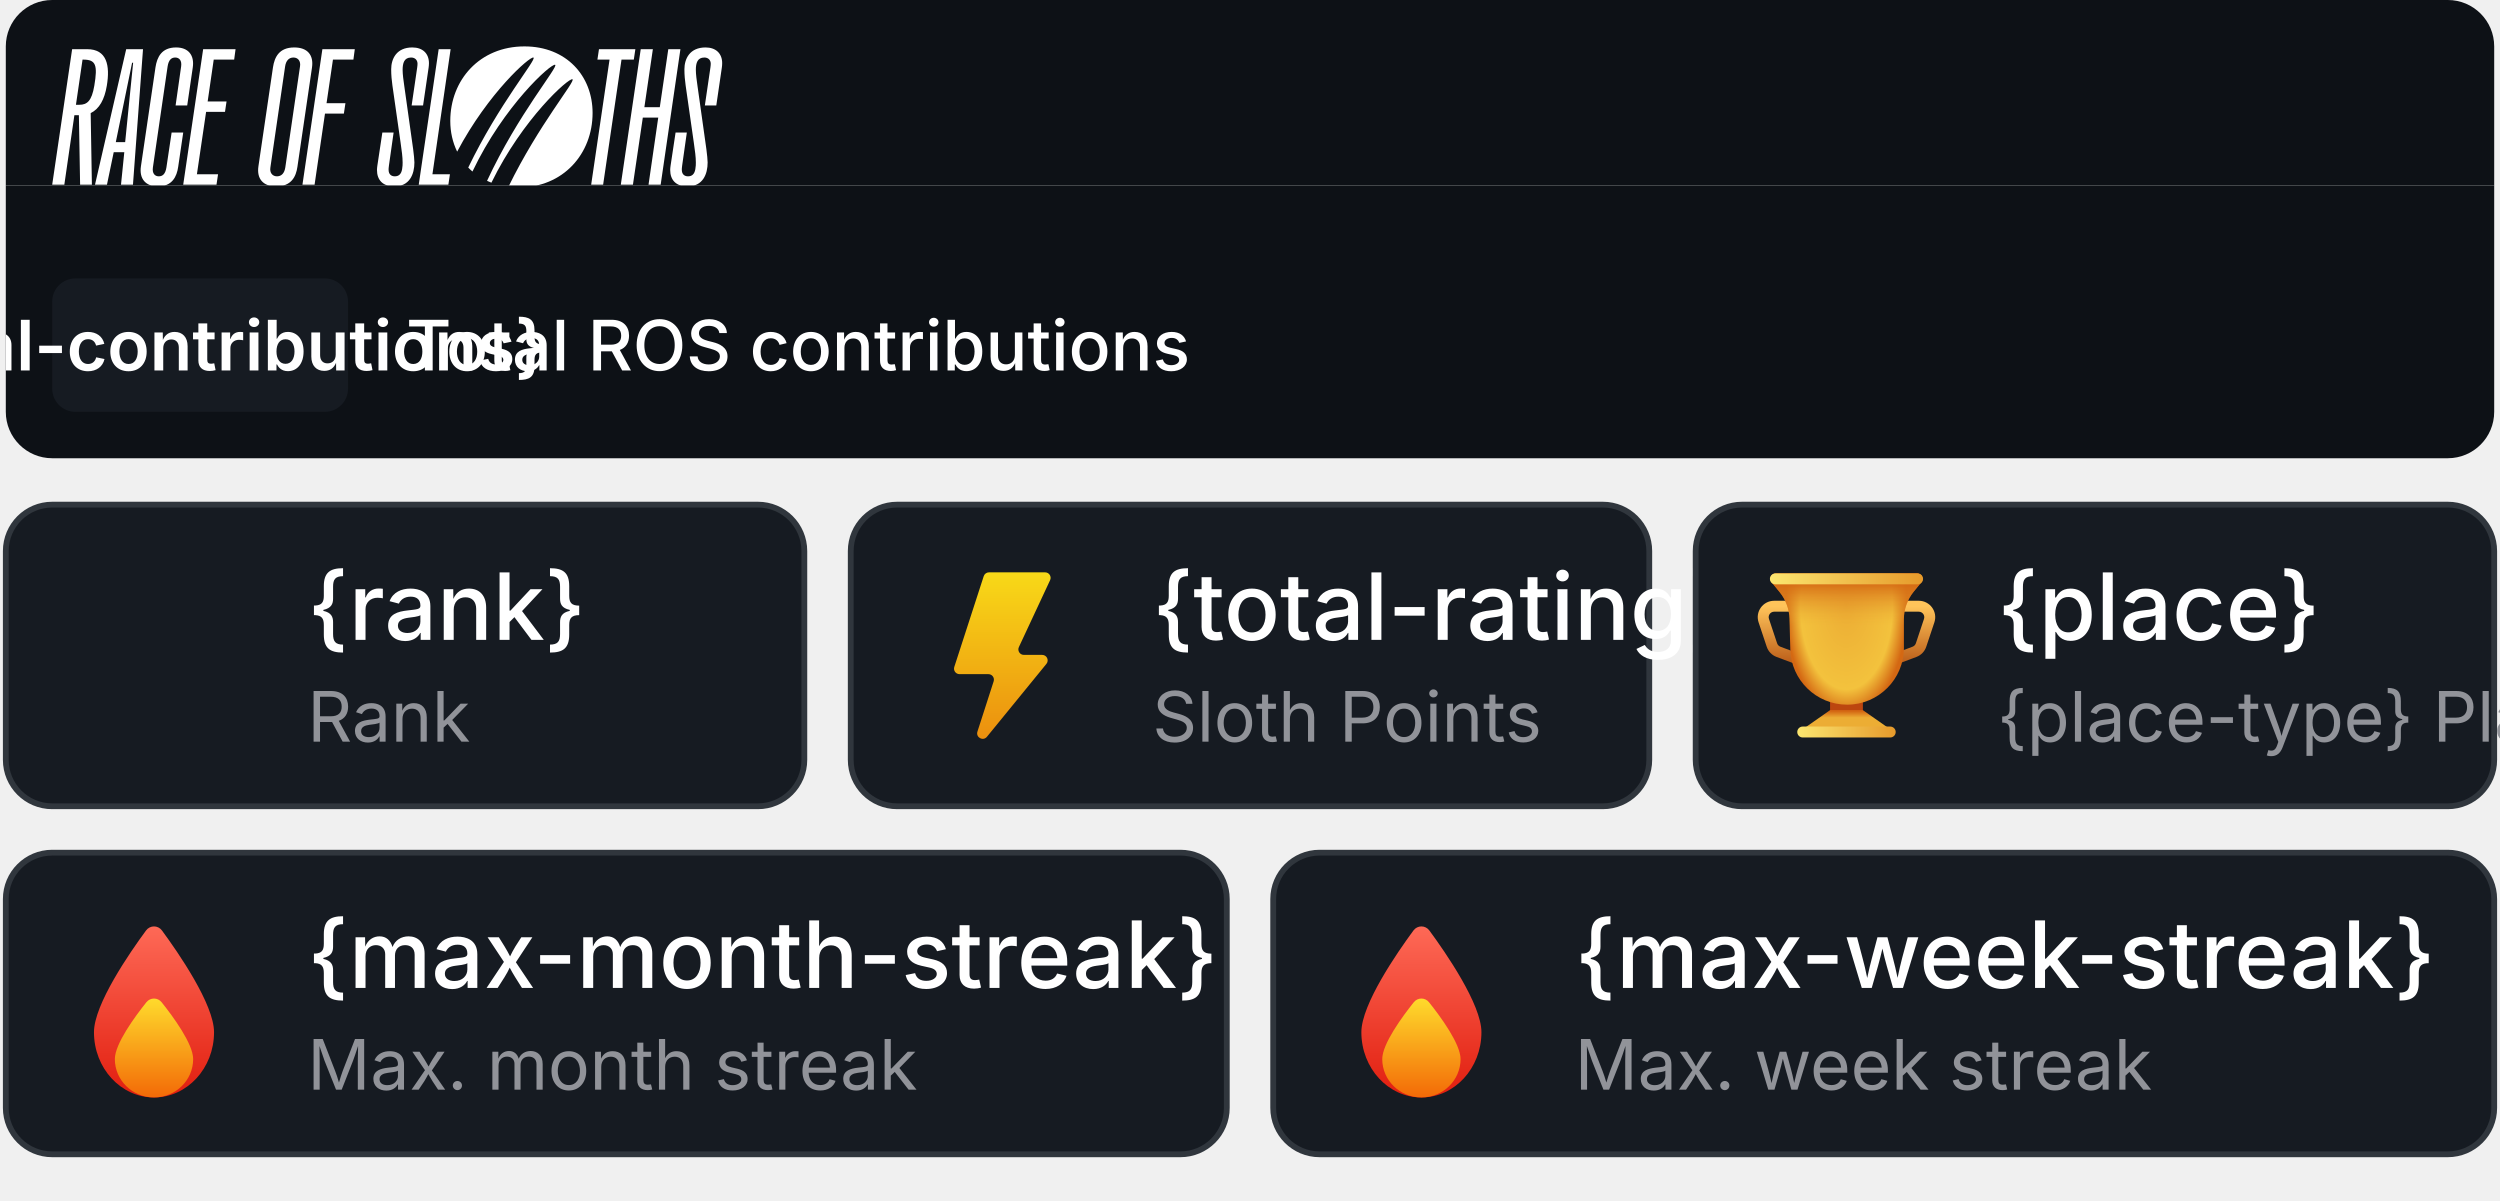
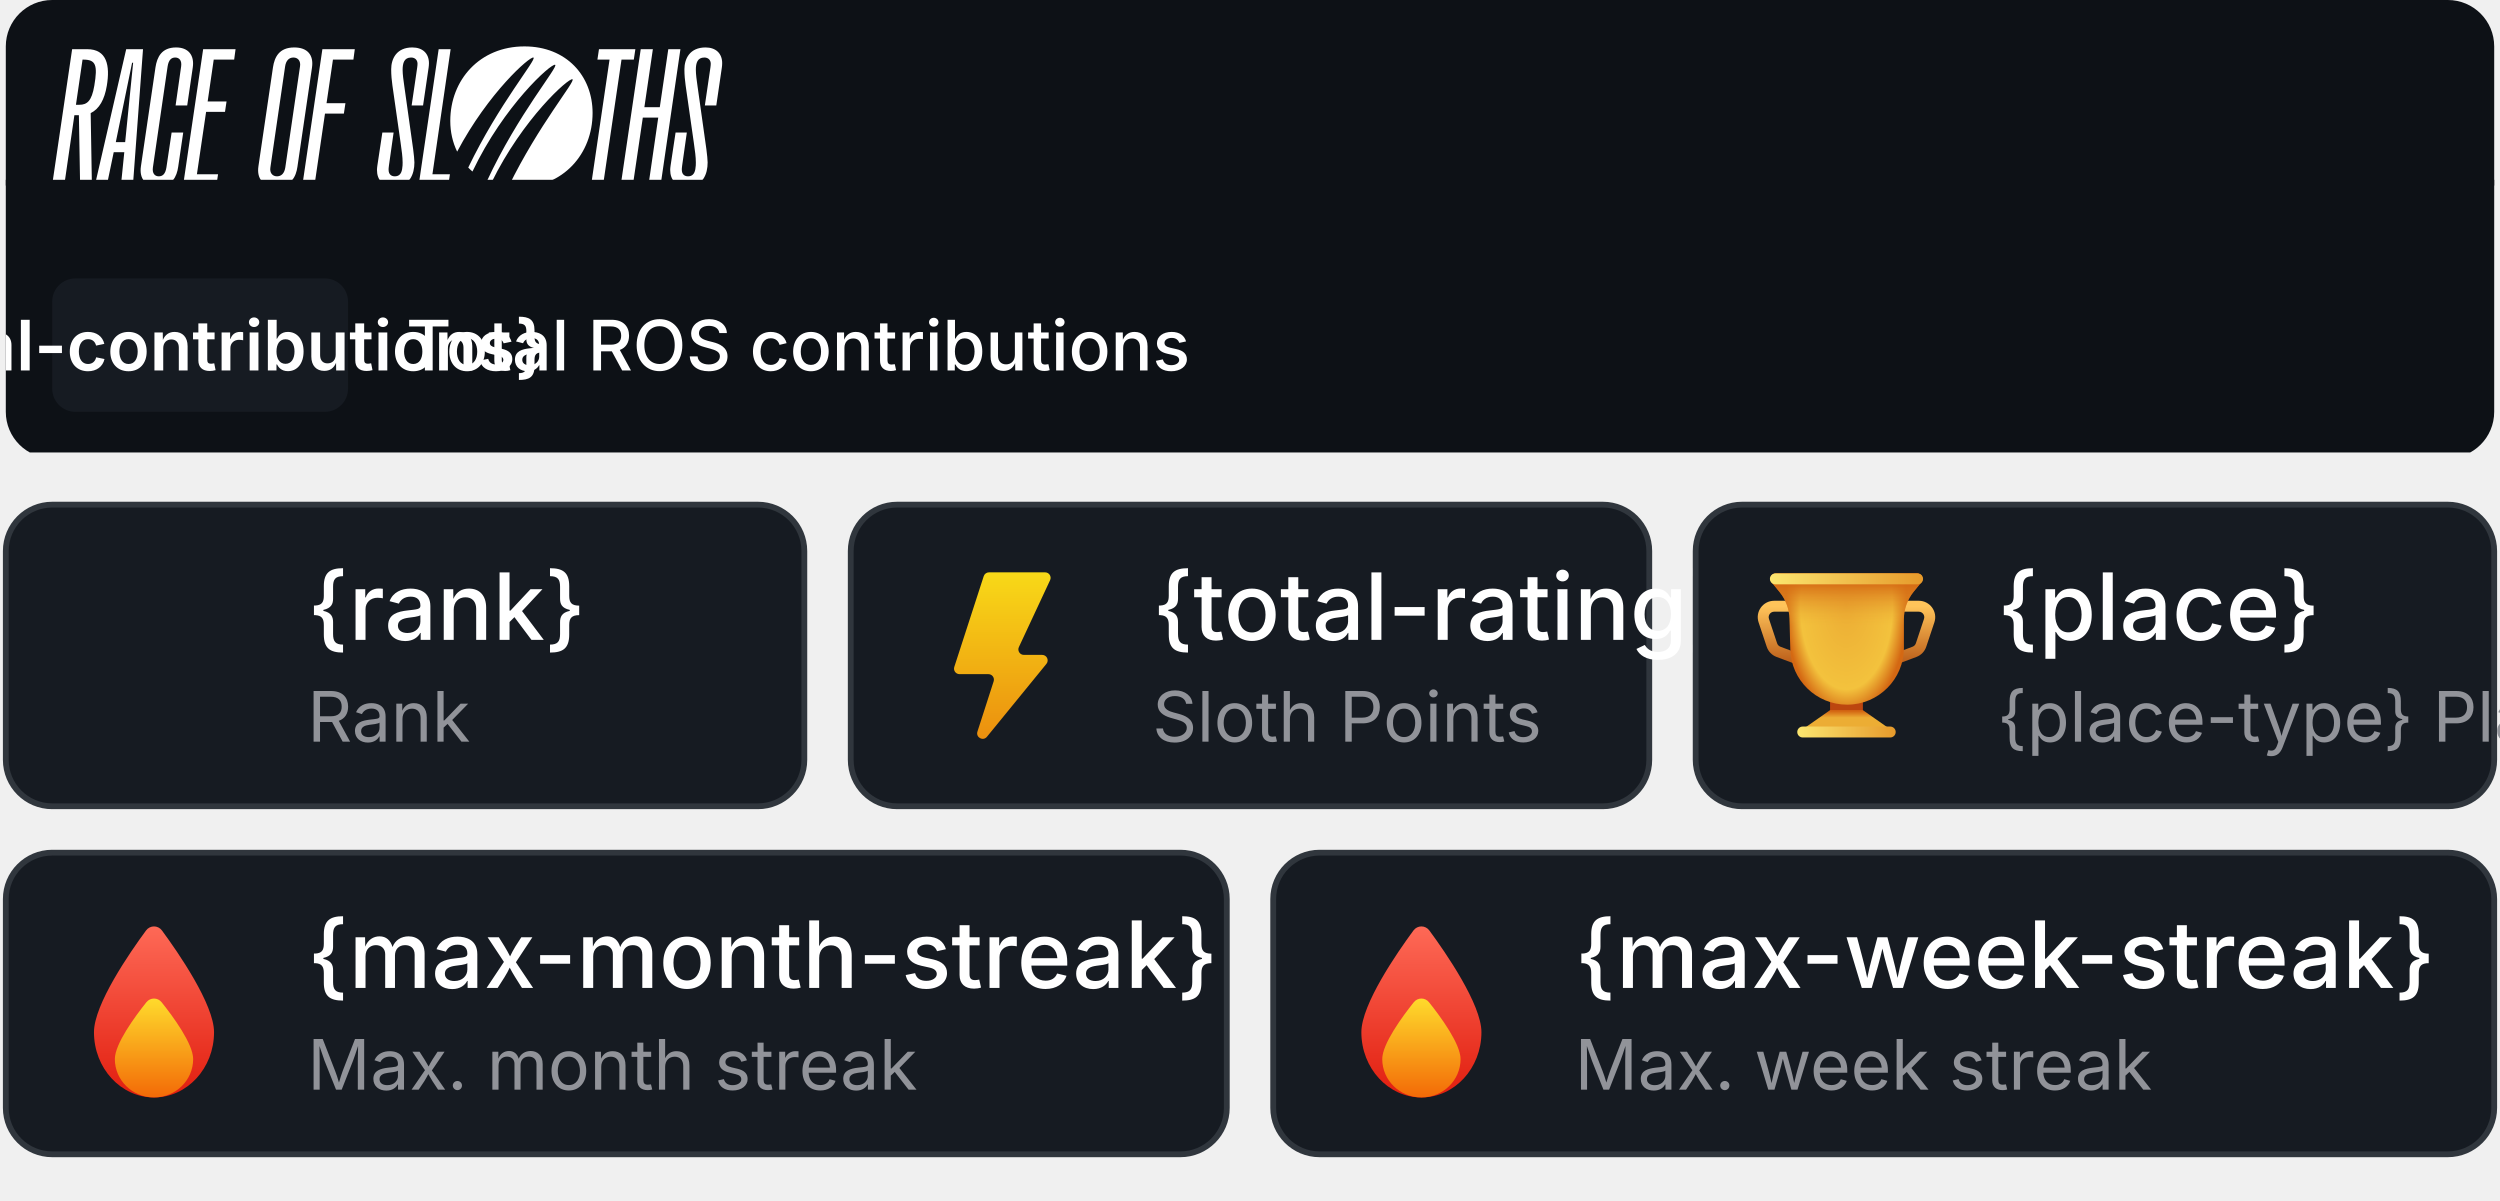
<svg xmlns="http://www.w3.org/2000/svg" width="431" height="207" viewBox="0 0 431 207" fill="none">
  <g clip-path="url(#clip0_2158_6368)">
    <rect width="429" height="32" transform="translate(1)" fill="#0D1116" />
    <g clip-path="url(#clip1_2158_6368)">
      <path d="M13.601 19.859H12.824L11.091 31.837H9L12.436 8.479H15.035C18.411 8.479 19.009 11.264 18.411 14.798C18.023 17.134 17.127 18.781 15.633 19.5L15.842 31.837H13.81L13.601 19.859ZM13.691 18.062C14.975 18.062 15.812 17.463 16.26 14.768C16.858 11.204 16.529 10.276 14.348 10.276H14.229L13.093 18.062H13.691Z" fill="white" />
      <path d="M21.757 8.479H24.655L22.923 31.837H20.861L21.429 26.237H19.606L18.441 31.837H16.38L21.757 8.479ZM21.578 24.5L22.953 10.815H22.773L19.965 24.5H21.578Z" fill="white" />
      <path d="M24.297 28.662L26.807 11.594C27.076 9.857 27.853 8.18 30.362 8.18C32.424 8.18 33.559 9.467 33.231 11.653L32.275 18.181H30.273L31.229 11.444C31.378 10.396 30.87 9.917 30.213 9.917C29.556 9.917 29.078 10.306 28.898 11.444L26.359 28.872C26.209 29.92 26.717 30.399 27.375 30.399C28.032 30.399 28.51 30.01 28.689 28.872L29.586 22.853H31.587L30.721 28.752C30.482 30.459 29.675 32.136 27.225 32.136C25.134 32.136 23.969 30.849 24.297 28.662Z" fill="white" />
      <path d="M36.846 10.276L35.8 17.493H39.056L38.788 19.29H35.531L33.947 30.04H37.593L37.324 31.837H31.587L35.023 8.479H40.61L40.371 10.276H36.846Z" fill="white" />
      <path d="M44.554 28.662L47.063 11.594C47.332 9.857 48.109 8.18 50.738 8.18C52.979 8.18 54.114 9.467 53.786 11.653L51.276 28.752C51.037 30.459 50.23 32.136 47.601 32.136C45.39 32.136 44.225 30.849 44.554 28.662ZM47.751 30.399C48.527 30.399 49.035 29.86 49.185 28.872L51.724 11.444C51.873 10.515 51.366 9.917 50.589 9.917C49.812 9.917 49.304 10.456 49.155 11.444L46.615 28.872C46.466 29.8 46.974 30.399 47.751 30.399Z" fill="white" />
      <path d="M57.401 10.276L56.296 17.793H59.552L59.283 19.589H56.027L54.234 31.837H52.143L55.579 8.479H61.166L60.927 10.276H57.401Z" fill="white" />
      <path d="M64.99 29.291C64.99 29.082 65.02 28.842 65.05 28.603L65.916 22.853H67.858L67.052 28.543C66.992 28.962 66.992 29.142 66.992 29.261C66.992 30.07 67.47 30.399 68.067 30.399C68.725 30.399 69.173 30.04 69.322 29.172C69.412 28.633 69.412 28.363 69.412 28.004C69.412 27.075 69.263 25.997 69.053 24.53L67.649 14.708C67.53 13.839 67.44 12.971 67.44 11.953C67.44 10.126 68.366 8.18 71.085 8.18C72.848 8.18 73.953 9.198 73.953 10.905C73.953 11.174 73.923 11.414 73.894 11.653L72.937 18.181H70.966L71.922 11.653C71.951 11.384 71.981 11.234 71.981 10.995C71.981 10.366 71.563 9.917 70.876 9.917C69.681 9.917 69.412 10.875 69.412 12.043C69.412 12.791 69.561 13.899 69.681 14.708L70.876 23.212C71.055 24.38 71.444 27.105 71.444 28.004C71.444 30.01 70.637 32.136 67.978 32.136C65.976 32.136 64.99 31.028 64.99 29.291Z" fill="white" />
      <path d="M75.626 8.479H77.688L74.551 30.04H77.568L77.299 31.837H72.19L75.626 8.479Z" fill="white" />
      <path d="M105.085 10.276H102.994L103.263 8.479H109.537L109.268 10.276H107.147L103.98 31.837H101.918L105.085 10.276Z" fill="white" />
      <path d="M110.463 8.479H112.554L111.09 18.481H113.749L115.213 8.479H117.305L113.899 31.837H111.807L113.48 20.278H110.821L109.118 31.837H107.027L110.463 8.479Z" fill="white" />
      <path d="M115.542 29.291C115.542 29.082 115.572 28.842 115.602 28.603L116.468 22.853H118.41L117.604 28.543C117.544 28.962 117.544 29.142 117.544 29.261C117.544 30.07 118.022 30.399 118.619 30.399C119.277 30.399 119.725 30.04 119.874 29.172C119.964 28.633 119.964 28.363 119.964 28.004C119.964 27.075 119.815 25.997 119.605 24.53L118.201 14.708C118.082 13.839 117.992 12.971 117.992 11.953C117.992 10.126 118.918 8.18 121.637 8.18C123.4 8.18 124.505 9.198 124.505 10.905C124.505 11.174 124.475 11.414 124.445 11.653L123.489 18.181H121.518L122.474 11.653C122.503 11.384 122.533 11.234 122.533 10.995C122.533 10.366 122.115 9.917 121.428 9.917C120.233 9.917 119.964 10.875 119.964 12.043C119.964 12.791 120.113 13.899 120.233 14.708L121.428 23.212C121.607 24.38 121.996 27.105 121.996 28.004C121.996 30.01 121.189 32.136 118.53 32.136C116.528 32.136 115.542 31.028 115.542 29.291Z" fill="white" />
      <path d="M90.415 8C82.677 8 77.628 13.81 77.628 20.847C77.628 22.764 78.041 24.56 78.813 26.142C84.176 16.006 91.356 9.667 91.969 9.922C92.606 10.187 86.018 17.892 80.725 28.887C80.954 29.127 81.198 29.357 81.452 29.571C86.875 18.172 95.046 10.895 95.704 11.17C96.361 11.444 89.33 19.634 83.967 31.178C84.211 31.293 84.465 31.393 84.719 31.493C90.136 20.423 98.049 13.396 98.691 13.665C99.319 13.93 92.905 21.436 87.652 32.206C88.224 32.276 88.817 32.316 89.434 32.316C97.113 32.316 102.162 26.507 102.162 19.47C102.162 13.091 97.65 8 90.42 8H90.415Z" fill="white" />
    </g>
-     <rect width="429" height="47" transform="translate(1 32)" fill="#0D1116" />
+     <rect width="429" height="47" transform="translate(1 31)" fill="#0D1116" />
    <rect x="9" y="48" width="51" height="23" rx="4" fill="#161B22" />
    <text fill="white" text-anchor="middle" font-family="Inter" font-size="12" font-weight="600" letter-spacing="0em">
      <tspan x="34.5" y="63.864">{total-contributions}</tspan>
    </text>
    <text fill="white" font-family="Inter" font-size="12" font-weight="500" letter-spacing="0em">
      <tspan x="70" y="63.864">Total ROS contributions</tspan>
    </text>
  </g>
  <rect x="1" y="87" width="137.667" height="52" rx="8" fill="#161B22" />
  <rect x="1" y="87" width="137.667" height="52" rx="8" stroke="#30363D" />
  <svg width="36" height="36" viewBox="0 0 48 48" x="9" y="95" fill="none">
        {rank-svg}
    </svg>
  <text fill="white" font-family="Inter" font-size="16" font-weight="500" letter-spacing="0em">
    <tspan x="53" y="110.318">{rank}</tspan>
  </text>
  <text fill="#919399" font-family="Inter" font-size="12" letter-spacing="0em">
    <tspan x="53" y="127.864">Rank</tspan>
  </text>
  <rect x="146.667" y="87" width="137.667" height="52" rx="8" fill="#161B22" />
  <rect x="146.667" y="87" width="137.667" height="52" rx="8" stroke="#30363D" />
  <path d="M169.596 99.329C169.723 98.938 170.087 98.673 170.498 98.673H180.177C180.871 98.673 181.33 99.394 181.037 100.023L175.656 111.553C175.362 112.182 175.822 112.903 176.516 112.903H179.668C180.468 112.903 180.909 113.831 180.403 114.451L170.147 127.023C169.484 127.836 168.187 127.131 168.509 126.132L171.306 117.463C171.503 116.85 171.047 116.223 170.403 116.223H165.422C164.777 116.223 164.32 115.594 164.519 114.982L169.596 99.329Z" fill="url(#paint5_linear_2158_6368)" />
  <text fill="white" font-family="Inter" font-size="16" font-weight="500" letter-spacing="0em">
    <tspan x="198.667" y="110.318">{total-rating}</tspan>
  </text>
  <text fill="#919399" font-family="Inter" font-size="12" letter-spacing="0em">
    <tspan x="198.667" y="127.864">Sloth Points</tspan>
  </text>
  <rect x="292.333" y="87" width="137.667" height="52" rx="8" fill="#161B22" />
  <rect x="292.333" y="87" width="137.667" height="52" rx="8" stroke="#30363D" />
  <path fill-rule="evenodd" clip-rule="evenodd" d="M310.459 114.825L306.273 113.256C305.474 112.956 304.853 112.311 304.583 111.502L303.181 107.294C302.57 105.463 303.933 103.571 305.864 103.571H310.79V105.457H305.864C305.22 105.457 304.766 106.087 304.969 106.698L306.372 110.905C306.462 111.175 306.669 111.39 306.935 111.49L311.121 113.06L310.459 114.825Z" fill="url(#paint6_linear_2158_6368)" />
  <path fill-rule="evenodd" clip-rule="evenodd" d="M326.207 114.825L330.393 113.256C331.193 112.956 331.814 112.311 332.084 111.502L333.486 107.294C334.097 105.463 332.733 103.571 330.803 103.571H325.876V105.457H330.803C331.446 105.457 331.901 106.087 331.697 106.698L330.295 110.905C330.205 111.175 329.998 111.39 329.731 111.49L325.545 113.06L326.207 114.825Z" fill="url(#paint7_linear_2158_6368)" />
  <rect x="315.505" y="120.543" width="5.657" height="2.829" fill="#BC460F" />
  <path d="M305.44 100.395C304.939 99.779 305.378 98.857 306.171 98.857H330.495C331.289 98.857 331.727 99.779 331.227 100.395L329.922 102.001C328.829 103.345 328.233 105.025 328.233 106.757V111.691C328.233 117.1 323.848 121.486 318.438 121.486C313.132 121.486 308.79 117.26 308.647 111.956L308.503 106.642C308.458 104.98 307.865 103.38 306.817 102.09L305.44 100.395Z" fill="url(#paint8_radial_2158_6368)" />
  <path d="M305.44 100.395C304.939 99.779 305.378 98.857 306.171 98.857H330.495C331.289 98.857 331.727 99.779 331.227 100.395L329.922 102.001C328.829 103.345 328.233 105.025 328.233 106.757V111.691C328.233 117.1 323.848 121.486 318.438 121.486C313.132 121.486 308.79 117.26 308.647 111.956L308.503 106.642C308.458 104.98 307.865 103.38 306.817 102.09L305.44 100.395Z" fill="url(#paint9_linear_2158_6368)" />
  <rect x="305.133" y="98.857" width="26.4" height="1.886" rx="0.943" fill="url(#paint10_linear_2158_6368)" />
  <path d="M315.505 122.429H321.162L325.876 125.729H310.791L315.505 122.429Z" fill="url(#paint11_linear_2158_6368)" />
  <rect x="309.848" y="125.257" width="16.971" height="1.886" rx="0.943" fill="url(#paint12_linear_2158_6368)" />
  <text fill="white" font-family="Inter" font-size="16" font-weight="500" letter-spacing="0em">
    <tspan x="344.333" y="110.318">{place}</tspan>
  </text>
  <text fill="#919399" font-family="Inter" font-size="12" letter-spacing="0em">
    <tspan x="344.333" y="127.864">{place-type} Place </tspan>
  </text>
  <rect x="1" y="147" width="210.5" height="52" rx="8" fill="#161B22" />
  <rect x="1" y="147" width="210.5" height="52" rx="8" stroke="#30363D" />
  <path d="M36.9 177.95C36.9 184.163 32.266 189.2 26.55 189.2C20.834 189.2 16.2 184.163 16.2 177.95C16.2 173.156 22.361 164.241 25.176 160.418C25.867 159.48 27.233 159.48 27.924 160.418C30.739 164.241 36.9 173.156 36.9 177.95Z" fill="url(#paint13_linear_2158_6368)" />
  <path d="M33.3 182.583C33.3 186.237 30.278 189.2 26.55 189.2C22.822 189.2 19.8 186.237 19.8 182.583C19.8 179.961 23.273 175.244 25.236 172.787C25.917 171.935 27.183 171.935 27.864 172.787C29.828 175.244 33.3 179.961 33.3 182.583Z" fill="url(#paint14_linear_2158_6368)" />
  <text fill="white" font-family="Inter" font-size="16" font-weight="500" letter-spacing="0em">
    <tspan x="53" y="170.318">{max-month-streak}</tspan>
  </text>
  <text fill="#919399" font-family="Inter" font-size="12" letter-spacing="0em">
    <tspan x="53" y="187.864">Max. month streak</tspan>
  </text>
  <rect x="219.5" y="147" width="210.5" height="52" rx="8" fill="#161B22" />
  <rect x="219.5" y="147" width="210.5" height="52" rx="8" stroke="#30363D" />
  <path d="M255.4 177.95C255.4 184.163 250.766 189.2 245.05 189.2C239.334 189.2 234.7 184.163 234.7 177.95C234.7 173.156 240.861 164.241 243.676 160.418C244.367 159.48 245.733 159.48 246.424 160.418C249.239 164.241 255.4 173.156 255.4 177.95Z" fill="url(#paint15_linear_2158_6368)" />
  <path d="M251.8 182.583C251.8 186.237 248.778 189.2 245.05 189.2C241.322 189.2 238.3 186.237 238.3 182.583C238.3 179.961 241.773 175.244 243.736 172.787C244.417 171.935 245.683 171.935 246.364 172.787C248.327 175.244 251.8 179.961 251.8 182.583Z" fill="url(#paint16_linear_2158_6368)" />
  <text fill="white" font-family="Inter" font-size="16" font-weight="500" letter-spacing="0em">
    <tspan x="271.5" y="170.318">{max-week-streak}</tspan>
  </text>
  <text fill="#919399" font-family="Inter" font-size="12" letter-spacing="0em">
    <tspan x="271.5" y="187.864">Max. week streak</tspan>
  </text>
  <defs>
    <linearGradient id="paint0_linear_2158_6368" x1="24.047" y1="117.125" x2="17.672" y2="128.167" gradientUnits="userSpaceOnUse">
      <stop stop-color="#4D0404" />
      <stop offset="1" stop-color="#F21916" />
    </linearGradient>
    <linearGradient id="paint1_linear_2158_6368" x1="30.703" y1="117.125" x2="37.078" y2="128.167" gradientUnits="userSpaceOnUse">
      <stop stop-color="#4D0404" />
      <stop offset="1" stop-color="#F21916" />
    </linearGradient>
    <linearGradient id="paint2_linear_2158_6368" x1="27" y1="93.5" x2="27" y2="126.5" gradientUnits="userSpaceOnUse">
      <stop stop-color="#FFC100" />
      <stop offset="1" stop-color="#CF9107" />
    </linearGradient>
    <linearGradient id="paint3_linear_2158_6368" x1="27" y1="93.5" x2="27" y2="126.5" gradientUnits="userSpaceOnUse">
      <stop stop-color="white" stop-opacity="0.52" />
      <stop offset="1" stop-color="white" stop-opacity="0" />
    </linearGradient>
    <linearGradient id="paint4_linear_2158_6368" x1="27" y1="99.579" x2="27" y2="120.421" gradientUnits="userSpaceOnUse">
      <stop stop-color="#FFD65B" />
      <stop offset="1" stop-color="#FFC408" />
    </linearGradient>
    <linearGradient id="paint5_linear_2158_6368" x1="172.892" y1="98.673" x2="172.892" y2="130.927" gradientUnits="userSpaceOnUse">
      <stop stop-color="#F8D918" />
      <stop offset="1" stop-color="#EA860D" />
    </linearGradient>
    <linearGradient id="paint6_linear_2158_6368" x1="307.019" y1="104.514" x2="307.019" y2="113.943" gradientUnits="userSpaceOnUse">
      <stop stop-color="#FFC45A" />
      <stop offset="1" stop-color="#BE621C" />
    </linearGradient>
    <linearGradient id="paint7_linear_2158_6368" x1="329.647" y1="104.514" x2="329.647" y2="113.943" gradientUnits="userSpaceOnUse">
      <stop stop-color="#FFC45A" />
      <stop offset="1" stop-color="#BE621C" />
    </linearGradient>
    <radialGradient id="paint8_radial_2158_6368" cx="0" cy="0" r="1" gradientUnits="userSpaceOnUse" gradientTransform="translate(318.333 104.514) rotate(90) scale(18.8569 10.4217)">
      <stop stop-color="#ECAD34" />
      <stop offset="0.761" stop-color="#F3C23D" />
      <stop offset="1" stop-color="#D46813" />
    </radialGradient>
    <linearGradient id="paint9_linear_2158_6368" x1="317.39" y1="107.814" x2="317.39" y2="100.272" gradientUnits="userSpaceOnUse">
      <stop stop-color="#ECAD34" stop-opacity="0" />
      <stop offset="1" stop-color="#D46813" />
    </linearGradient>
    <linearGradient id="paint10_linear_2158_6368" x1="305.133" y1="99.8" x2="331.533" y2="99.8" gradientUnits="userSpaceOnUse">
      <stop stop-color="#FBE670" />
      <stop offset="1" stop-color="#E69A2B" />
    </linearGradient>
    <linearGradient id="paint11_linear_2158_6368" x1="317.83" y1="123.735" x2="317.83" y2="122.635" gradientUnits="userSpaceOnUse">
      <stop stop-color="#ECAD34" />
      <stop offset="1" stop-color="#D46813" />
    </linearGradient>
    <linearGradient id="paint12_linear_2158_6368" x1="309.848" y1="126.2" x2="326.819" y2="126.2" gradientUnits="userSpaceOnUse">
      <stop stop-color="#FBE670" />
      <stop offset="1" stop-color="#E69A2B" />
    </linearGradient>
    <linearGradient id="paint13_linear_2158_6368" x1="26.55" y1="158.6" x2="26.55" y2="189.2" gradientUnits="userSpaceOnUse">
      <stop stop-color="#FF6C59" />
      <stop offset="1" stop-color="#E11E0F" />
    </linearGradient>
    <linearGradient id="paint14_linear_2158_6368" x1="26.55" y1="171.2" x2="26.55" y2="189.2" gradientUnits="userSpaceOnUse">
      <stop stop-color="#FFE12E" />
      <stop offset="1" stop-color="#F36A07" />
    </linearGradient>
    <linearGradient id="paint15_linear_2158_6368" x1="245.05" y1="158.6" x2="245.05" y2="189.2" gradientUnits="userSpaceOnUse">
      <stop stop-color="#FF6C59" />
      <stop offset="1" stop-color="#E11E0F" />
    </linearGradient>
    <linearGradient id="paint16_linear_2158_6368" x1="245.05" y1="171.2" x2="245.05" y2="189.2" gradientUnits="userSpaceOnUse">
      <stop stop-color="#FFE12E" />
      <stop offset="1" stop-color="#F36A07" />
    </linearGradient>
    <clipPath id="clip0_2158_6368">
      <rect x="1" width="429" height="79" rx="8" fill="white" />
    </clipPath>
    <clipPath id="clip1_2158_6368">
      <rect width="115.5" height="24" fill="white" transform="translate(9 8)" />
    </clipPath>
    <clipPath id="clip2_2158_6368">
      <rect width="36" height="36" fill="white" transform="translate(9 95)" />
    </clipPath>
  </defs>
</svg>
